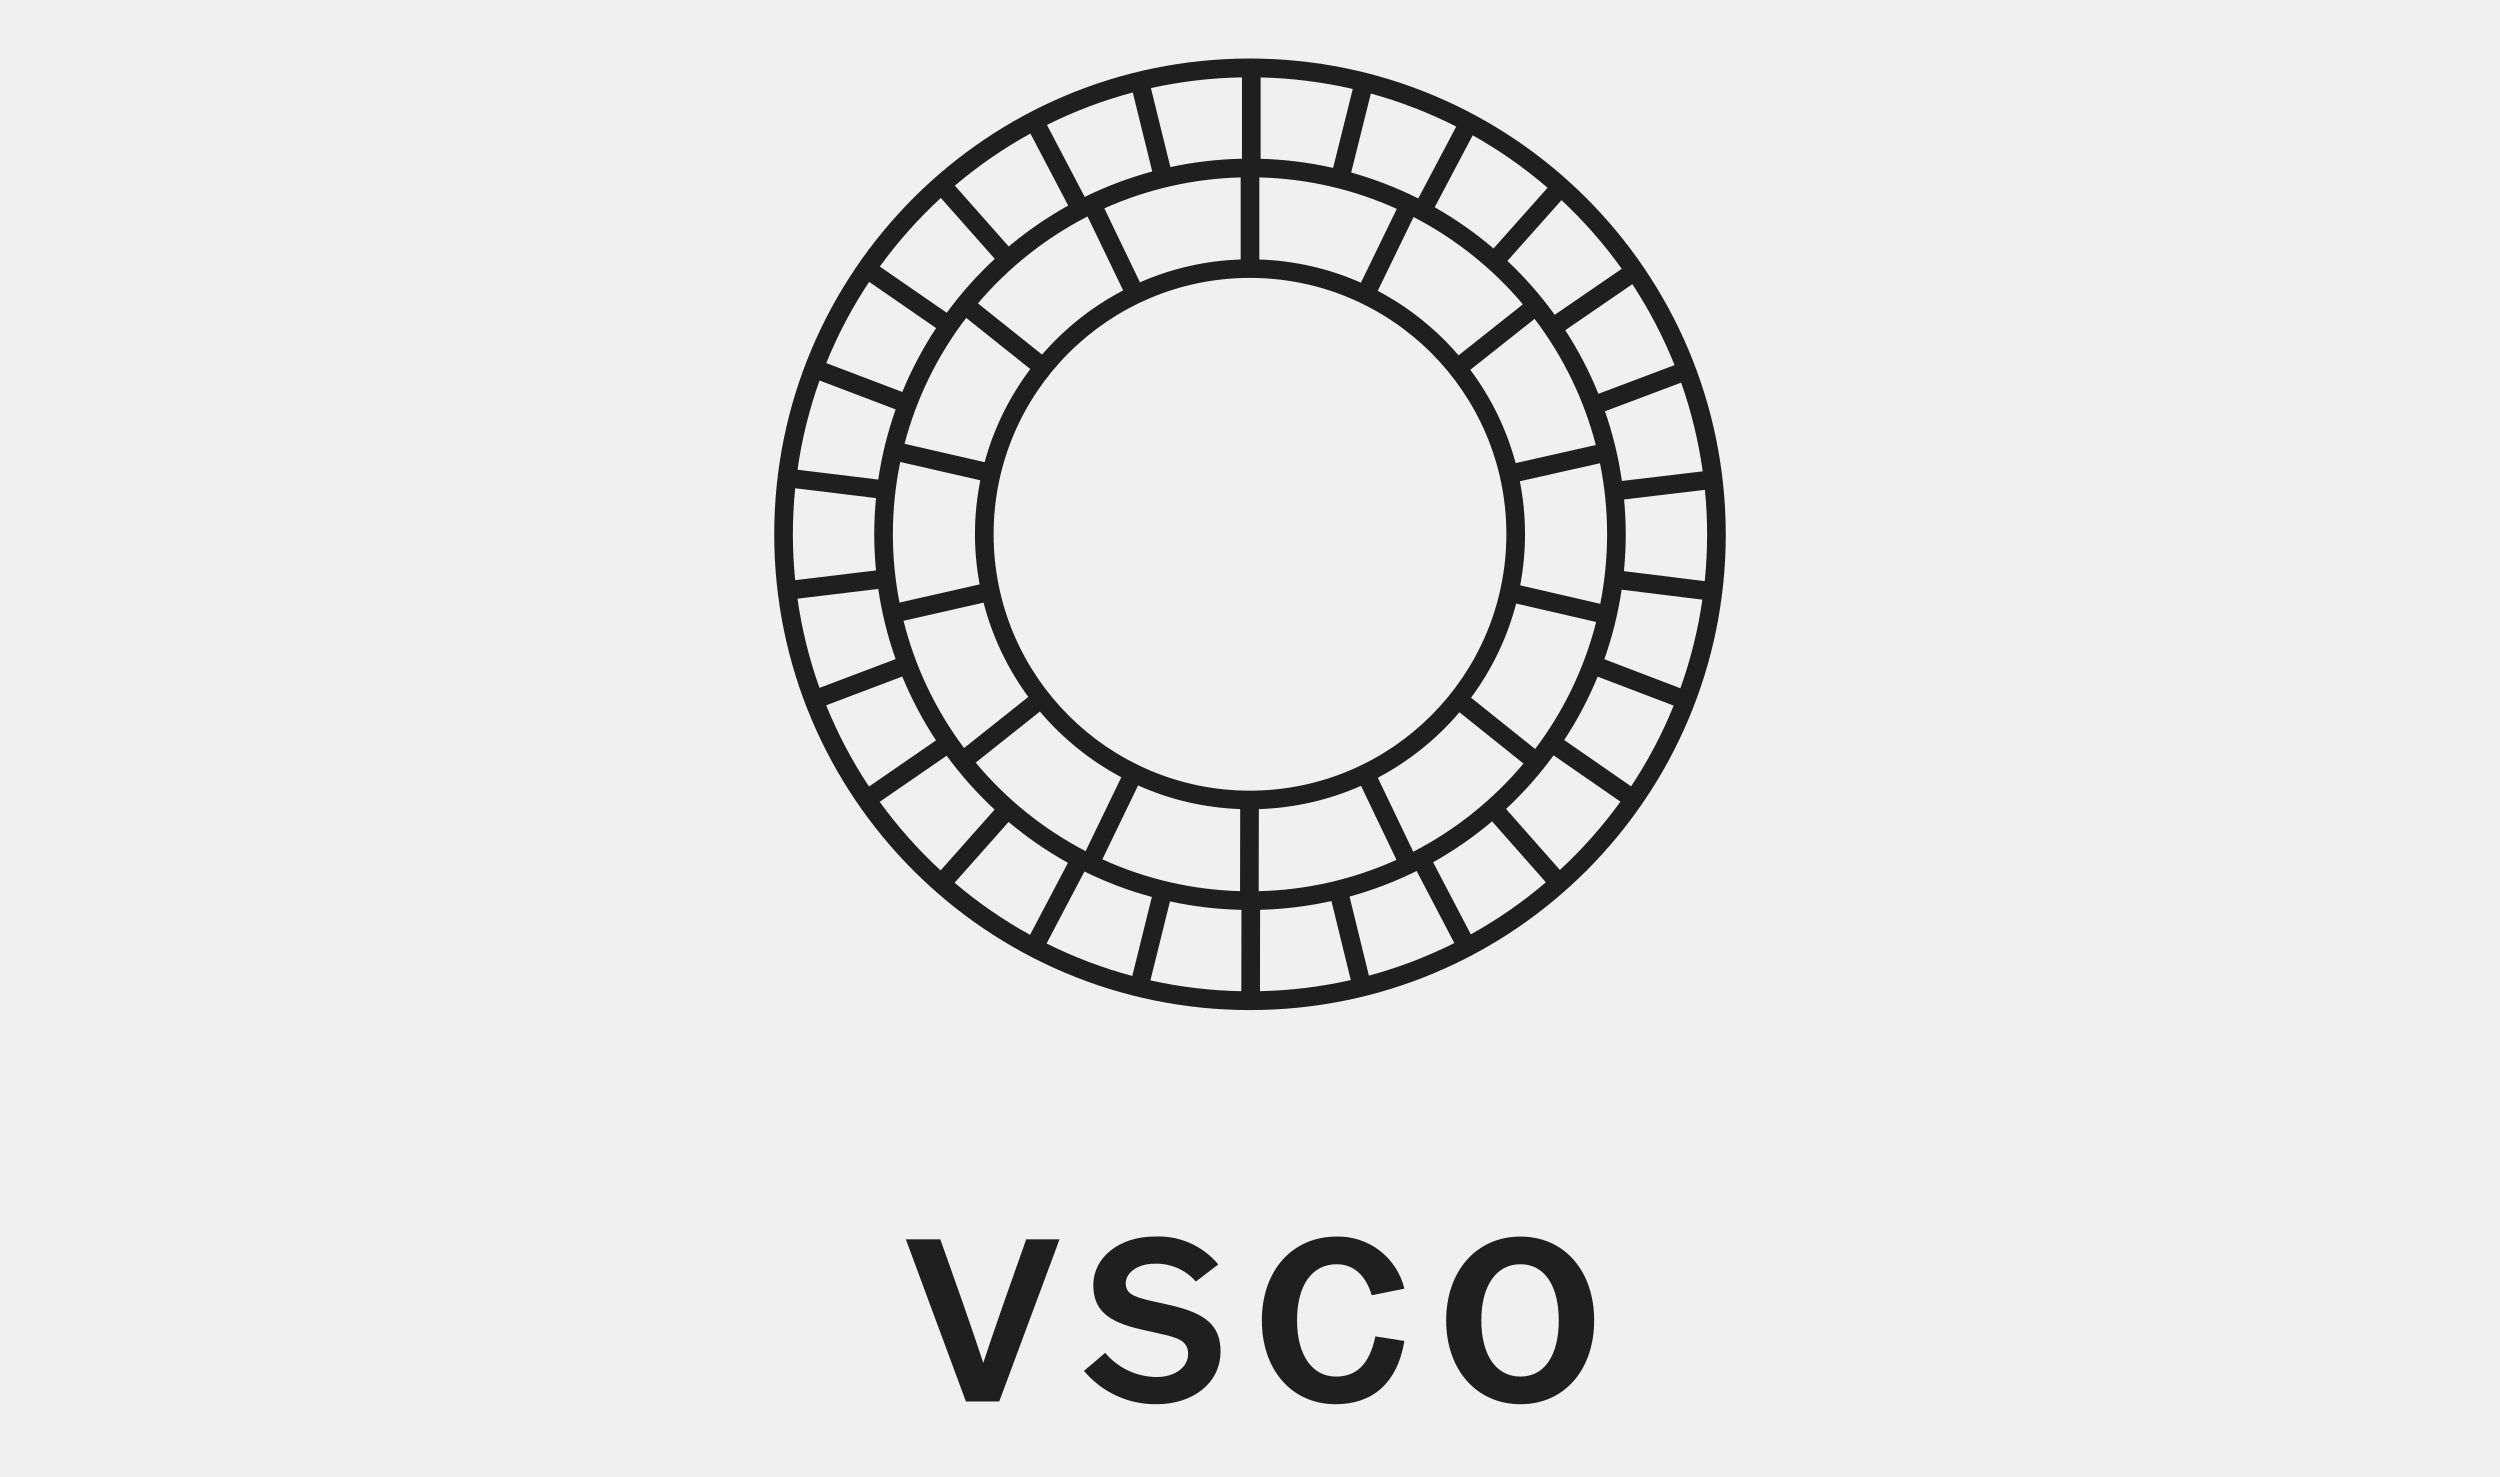
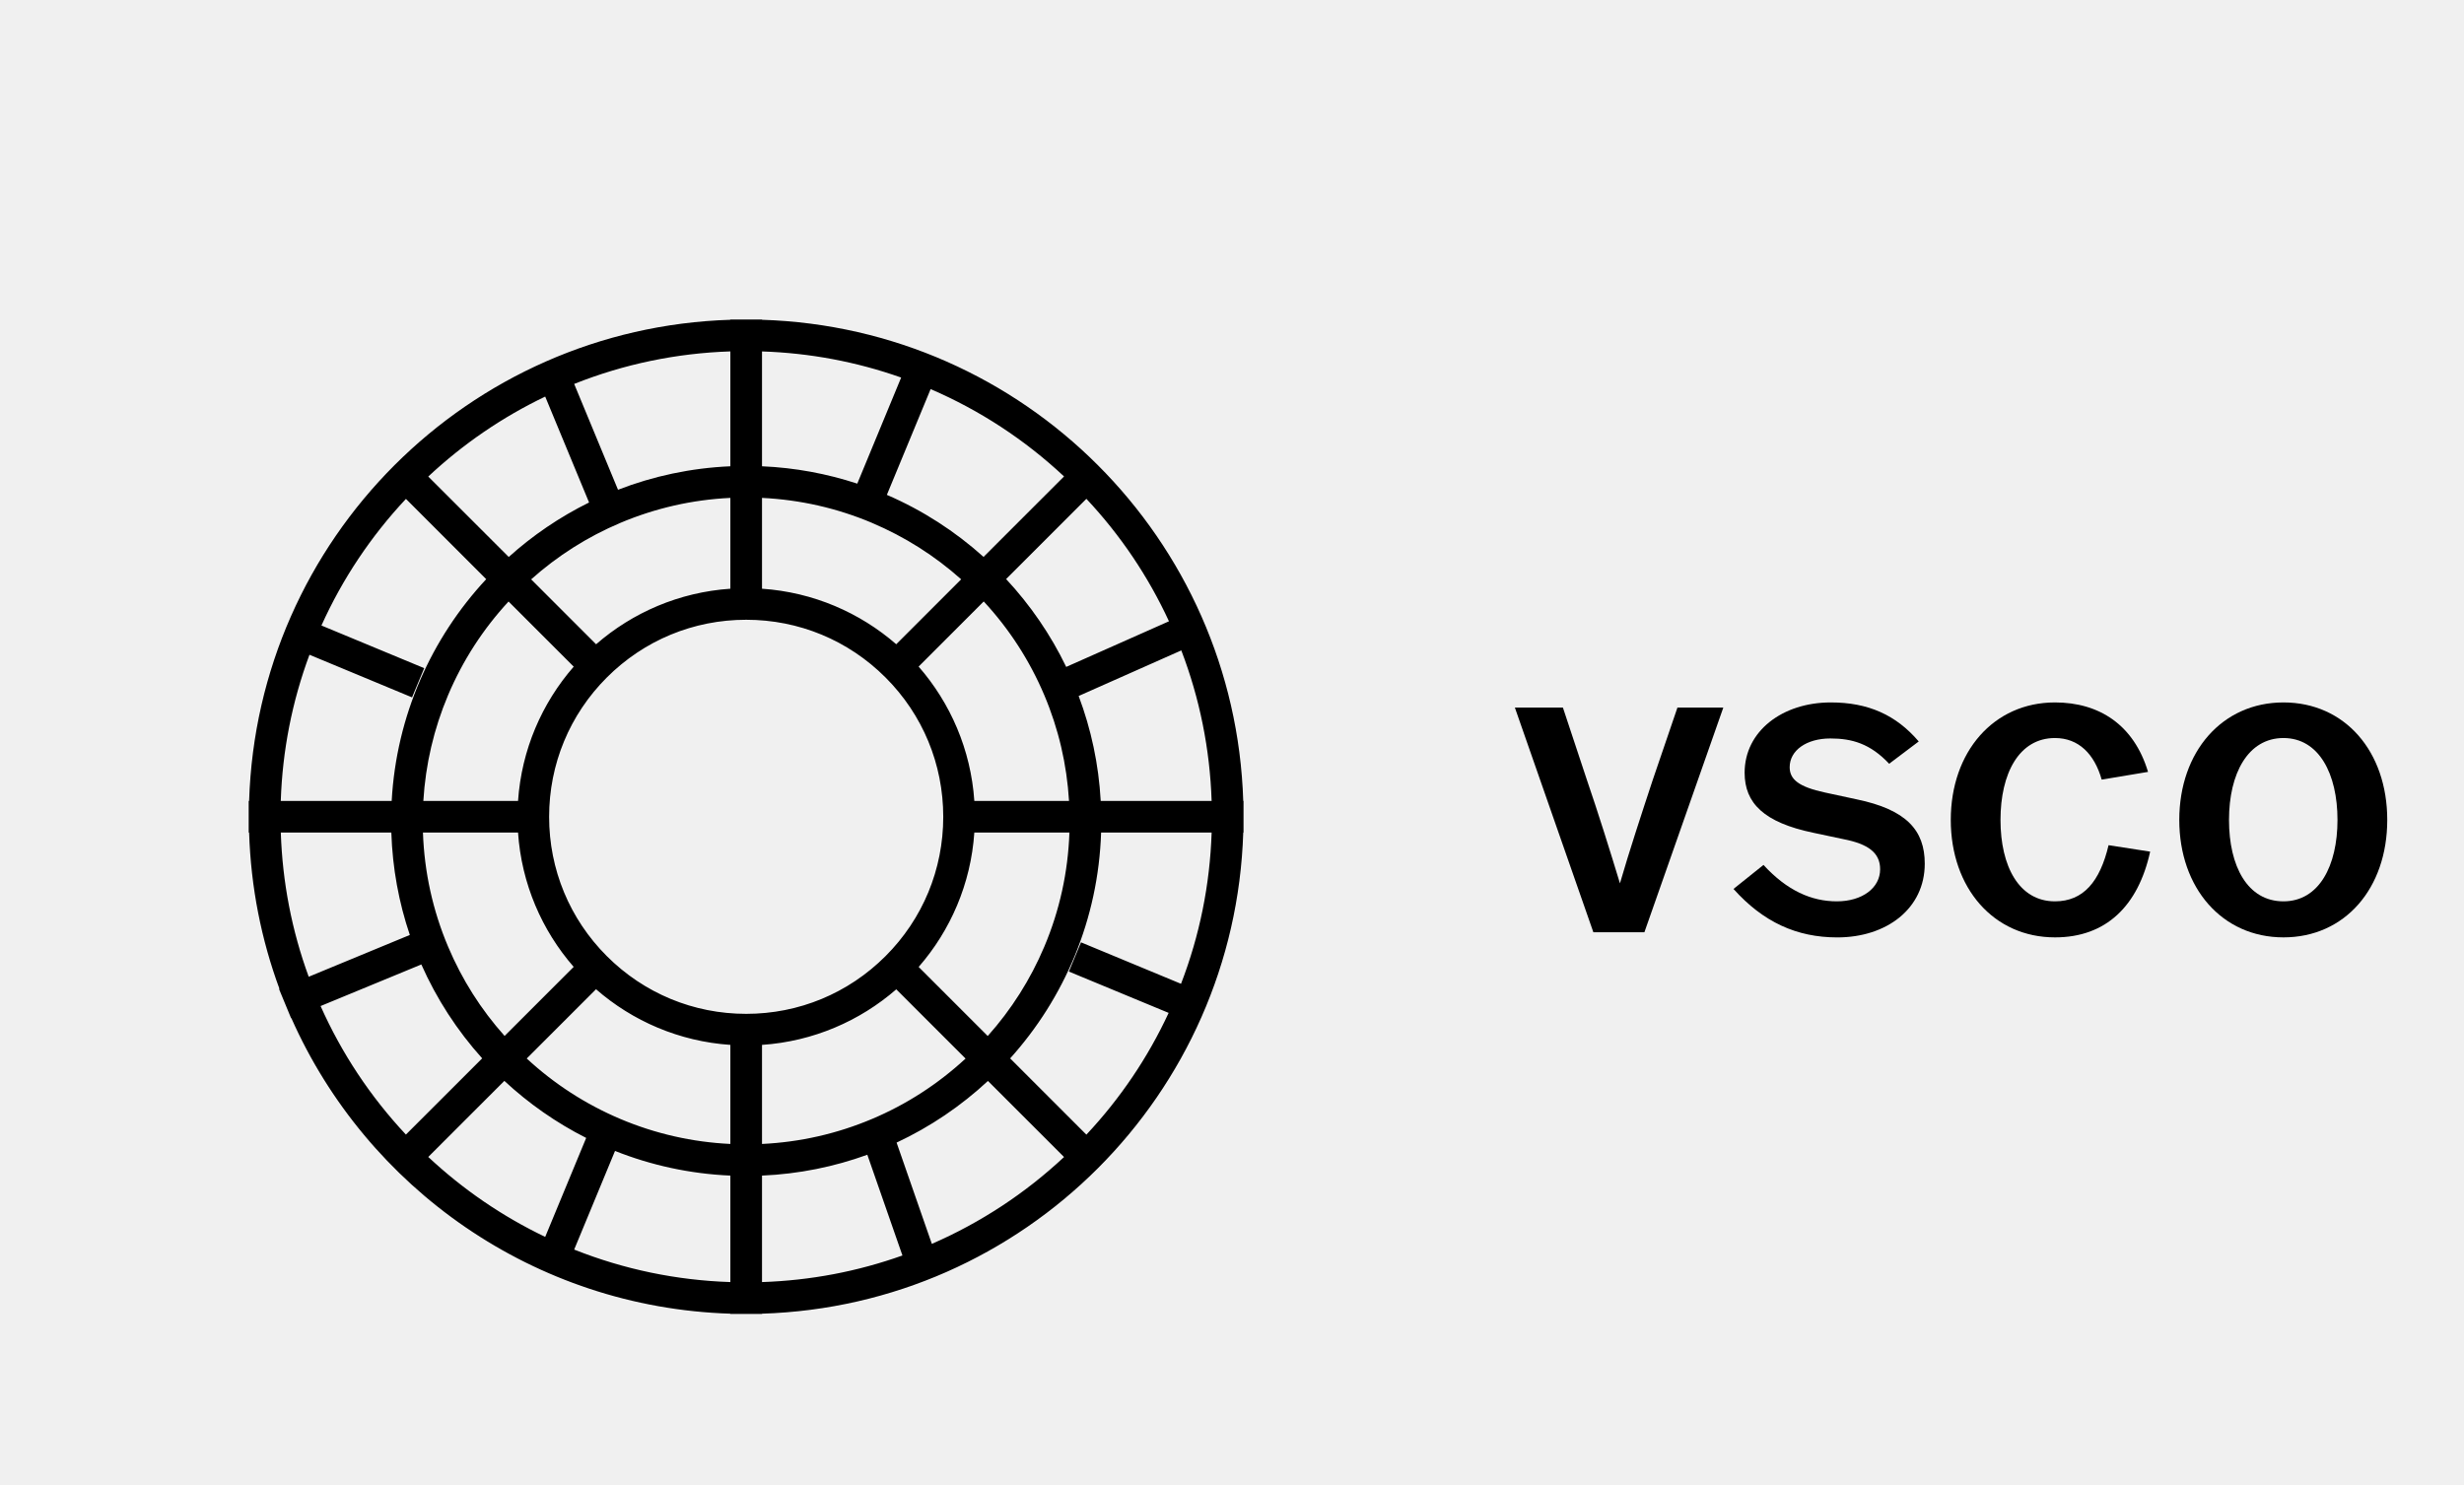
- <svg xmlns="http://www.w3.org/2000/svg" id="Layer_1" data-name="Layer 1" viewBox="0 0 215 127">
-   <defs>
-     <style>.cls-1{fill:none;}.cls-2{fill:transparent;}.cls-3{clip-path:url(#clip-path);}.cls-4{fill:#201f1f;}</style>
-     <clipPath id="clip-path">
-       <rect class="cls-1" x="47.103" y="-14.448" width="120.794" height="154.676" />
-     </clipPath>
-   </defs>
-   <rect class="cls-2" x="-3.354" y="-4.366" width="223.255" height="134.511" />
-   <g class="cls-3">
-     <g class="cls-3">
-       <path class="cls-4" d="M80.868,106.582l1.885,5.322c.805,2.299,1.336,3.869,1.808,5.303.451-1.394,1.001-2.966,1.807-5.283l1.885-5.342H91.121l-5.186,13.945H83.068l-5.165-13.945Z" />
-       <path class="cls-4" d="M95.047,116.343a5.819,5.819,0,0,0,4.419,2.082c1.552,0,2.711-.825,2.711-1.984,0-1.178-.942-1.414-2.534-1.768L98.17,114.34c-3.004-.669-4.144-1.749-4.144-3.831,0-2.376,2.239-4.164,5.245-4.164a6.663,6.663,0,0,1,5.5,2.396l-1.926,1.473a4.498,4.498,0,0,0-3.594-1.532c-1.394,0-2.436.766-2.436,1.67,0,.844.551,1.138,2.043,1.492l1.669.373c3.163.707,4.439,1.768,4.439,4.007,0,2.79-2.475,4.538-5.46,4.538a7.984,7.984,0,0,1-6.285-2.867Z" />
-       <path class="cls-4" d="M120.778,110.824l-2.809.57c-.491-1.649-1.493-2.67-3.025-2.67-2.122,0-3.398,1.826-3.398,4.831,0,3.025,1.336,4.831,3.339,4.831,1.749,0,2.887-1.021,3.398-3.457l2.495.393c-.59,3.614-2.731,5.441-5.913,5.441-3.791,0-6.345-2.966-6.345-7.209,0-4.243,2.574-7.209,6.423-7.209a5.854,5.854,0,0,1,5.834,4.478" />
-       <path class="cls-4" d="M137.097,113.554c0,4.223-2.533,7.209-6.344,7.209-3.791,0-6.383-2.986-6.383-7.209,0-4.223,2.592-7.209,6.383-7.209,3.811,0,6.344,2.985,6.344,7.209m-9.702,0c0,2.966,1.257,4.831,3.358,4.831,2.102,0,3.3-1.866,3.3-4.831,0-2.947-1.198-4.831-3.3-4.831-2.102,0-3.358,1.885-3.358,4.831" />
-       <path class="cls-4" d="M107.5,5.032a40.917,40.917,0,1,0,40.917,40.917,40.963,40.963,0,0,0-40.917-40.917m39.312,40.917a39.47,39.47,0,0,1-.205,4.028l-6.949-.858c.102-1.043.157-2.1.157-3.169,0-1.011-.052-2.008-.144-2.995l6.952-.829c.122,1.259.189,2.534.189,3.824m-78.625,0a39.585,39.585,0,0,1,.2-3.96l6.95.848c-.099,1.025-.153,2.062-.153,3.112,0,1.048.054,2.083.152,3.106l-6.95.839c-.13-1.297-.199-2.613-.199-3.944m69.841-10.58,6.549-2.466a38.941,38.941,0,0,1,1.853,7.63l-6.946.828a32.013,32.013,0,0,0-1.456-5.992m.182,10.58a30.686,30.686,0,0,1-.588,5.978l-6.885-1.59a23.499,23.499,0,0,0-.03-8.949l6.891-1.553a30.78,30.78,0,0,1,.612,6.114M107.5,67.998A22.049,22.049,0,1,1,129.548,45.949,22.073,22.073,0,0,1,107.5,67.998m.748,8.644.012-7.059a23.495,23.495,0,0,0,8.788-2.001l3.049,6.364a30.515,30.515,0,0,1-11.85,2.696M94.804,73.902l3.072-6.354a23.492,23.492,0,0,0,8.781,2.033l-.013,7.058a30.503,30.503,0,0,1-11.84-2.737M76.788,45.949a30.718,30.718,0,0,1,.634-6.219l6.885,1.577a23.52,23.52,0,0,0-.06,8.949L77.357,51.821a30.787,30.787,0,0,1-.57-5.872m29.91-30.692v7.059a23.492,23.492,0,0,0-8.663,1.962L94.974,17.919a30.51,30.51,0,0,1,11.724-2.661m13.426,2.705-3.084,6.349a23.472,23.472,0,0,0-8.737-1.996v-7.059A30.502,30.502,0,0,1,120.123,17.963m17.341,15.904a32.313,32.313,0,0,0-2.85-5.468l5.767-3.961a39.246,39.246,0,0,1,3.63,6.963Zm-.224,4.405-6.895,1.554a23.587,23.587,0,0,0-3.899-8.022l5.528-4.381a30.621,30.621,0,0,1,5.266,10.85m-11.803-7.715a23.815,23.815,0,0,0-6.952-5.546l3.083-6.348a30.902,30.902,0,0,1,9.402,7.508Zm-2.053-12.734,3.268-6.187a39.461,39.461,0,0,1,6.44,4.51l-4.65,5.222a32.462,32.462,0,0,0-5.058-3.544m-1.415-.756a32.082,32.082,0,0,0-5.768-2.233l1.693-6.791a39.039,39.039,0,0,1,7.341,2.84ZM114.646,14.439a32.24,32.24,0,0,0-6.232-.783v-6.996a39.2,39.2,0,0,1,7.925.991Zm-7.837-.789a32.246,32.246,0,0,0-6.156.719L98.979,7.577a39.234,39.234,0,0,1,7.83-.923Zm-7.716,1.098a32.05,32.05,0,0,0-5.806,2.187l-3.249-6.193A38.986,38.986,0,0,1,97.418,7.953ZM91.865,17.679a32.527,32.527,0,0,0-5.114,3.52L82.117,15.964a39.455,39.455,0,0,1,6.497-4.481Zm1.663.935,3.061,6.36a23.796,23.796,0,0,0-6.971,5.521l-5.516-4.404a30.896,30.896,0,0,1,9.427-7.476M83.092,27.339l5.513,4.4a23.594,23.594,0,0,0-3.927,8.007l-6.888-1.578a30.619,30.619,0,0,1,5.302-10.83m-5.494,6.372-6.539-2.484a39.219,39.219,0,0,1,3.688-6.987L80.503,28.216a32.3,32.3,0,0,0-2.905,5.494m-.572,1.499a32.037,32.037,0,0,0-1.496,6.035l-6.943-.848a38.981,38.981,0,0,1,1.895-7.673ZM75.529,50.648A32.003,32.003,0,0,0,77.024,56.682l-6.547,2.476a39.031,39.031,0,0,1-1.892-7.671Zm2.065,7.533a32.313,32.313,0,0,0,2.902,5.491l-5.761,3.969a39.21,39.21,0,0,1-3.683-6.985Zm.11-4.793,6.881-1.563a23.574,23.574,0,0,0,3.853,8.108l-5.528,4.397a30.616,30.616,0,0,1-5.206-10.942m11.728,7.804A23.802,23.802,0,0,0,96.433,66.845l-3.071,6.354a30.907,30.907,0,0,1-9.453-7.613ZM91.842,74.206l-3.259,6.192a39.478,39.478,0,0,1-6.487-4.482l4.642-5.228a32.449,32.449,0,0,0,5.104,3.518m1.421.745a32.083,32.083,0,0,0,5.796,2.189l-1.684,6.794a39.013,39.013,0,0,1-7.37-2.794Zm7.355,2.57a32.267,32.267,0,0,0,6.146.727l-.01,6.996a39.252,39.252,0,0,1-7.819-.932Zm7.75.723a32.24,32.24,0,0,0,6.136-.752l1.664,6.795a39.28,39.28,0,0,1-7.809.953Zm7.693-1.138a32.069,32.069,0,0,0,5.769-2.203l3.241,6.198a39.038,39.038,0,0,1-7.345,2.804Zm7.187-2.953a32.418,32.418,0,0,0,5.07-3.515l4.627,5.241a39.426,39.426,0,0,1-6.454,4.476Zm-1.707-.904-3.05-6.365a23.798,23.798,0,0,0,7.02-5.629l5.509,4.412a30.886,30.886,0,0,1-9.479,7.581m10.48-8.834-5.51-4.413a23.576,23.576,0,0,0,3.88-8.097l6.878,1.588a30.607,30.607,0,0,1-5.248,10.922M137.4,58.192l6.536,2.493a39.293,39.293,0,0,1-3.662,6.941l-5.751-3.985A32.227,32.227,0,0,0,137.4,58.192m.573-1.499a32.013,32.013,0,0,0,1.489-5.981l6.942.858a38.954,38.954,0,0,1-1.891,7.619Zm1.498-33.577-5.764,3.958a32.662,32.662,0,0,0-4.07-4.637l4.651-5.224a39.588,39.588,0,0,1,5.183,5.903M80.912,17.023l4.638,5.238a32.564,32.564,0,0,0-4.13,4.638L75.666,22.924a39.644,39.644,0,0,1,5.246-5.901M75.653,68.957l5.759-3.966a32.631,32.631,0,0,0,4.124,4.634l-4.644,5.231a39.623,39.623,0,0,1-5.238-5.899m58.497,5.86-4.63-5.245a32.595,32.595,0,0,0,4.089-4.611l5.748,3.982a39.621,39.621,0,0,1-5.207,5.874" />
-     </g>
+ <svg xmlns="http://www.w3.org/2000/svg" id="SvgjsSvg1001" width="223.255" height="134.511" version="1.1">
+   <defs id="SvgjsDefs1002" />
+   <g id="SvgjsG1008">
+     <svg width="223.255" height="134.511" viewBox="0 0 215 127">
+       <rect width="230" height="140" x="-115" y="-70" fill="#ffffff" rx="0" ry="0" transform="translate(115 70)" vector-effect="non-scaling-stroke" visibility="hidden" class="colorfff svgShape" />
+       <g transform="matrix(3.11 0 0 3.11 115 70)">
+         <g clip-path="url(#a)" transform="translate(8.45 .09)">
+           <clipPath id="a">
+             <rect width="60" height="27.907" x="-30" y="-13.954" rx="0" ry="0" transform="translate(-8.45 -.09)" />
+           </clipPath>
+           <path d="M 39.159 17.195 L 37.727 17.195 L 35.525 10.891 L 36.873 10.891 L 37.547 12.924 C 37.86 13.838 38.196 14.909 38.473 15.823 C 38.738 14.909 39.087 13.85 39.388 12.936 L 40.086 10.891 L 41.373 10.891 L 39.159 17.195 L 39.159 17.195 Z" transform="translate(-38.45 -14.04)" vector-effect="non-scaling-stroke" />
+         </g>
+         <g clip-path="url(#b)" transform="translate(14.34 .09)">
+           <clipPath id="b">
+             <rect width="60" height="27.907" x="-30" y="-13.954" rx="0" ry="0" transform="translate(-14.34 -.09)" />
+           </clipPath>
+           <path d="M 41.658 15.98 L 42.5 15.306 C 43.162 16.028 43.848 16.328 44.558 16.328 C 45.267 16.328 45.773 15.955 45.773 15.426 C 45.773 14.957 45.424 14.716 44.75 14.584 L 43.896 14.403 C 42.513 14.114 41.971 13.573 41.971 12.719 C 41.971 11.552 43.03 10.746 44.389 10.746 C 45.436 10.746 46.218 11.095 46.856 11.841 L 46.026 12.467 C 45.496 11.901 44.979 11.757 44.377 11.757 C 43.704 11.757 43.235 12.094 43.235 12.563 C 43.235 12.912 43.499 13.116 44.221 13.273 L 45.112 13.465 C 46.508 13.754 47.025 14.332 47.025 15.27 C 47.025 16.533 45.954 17.34 44.571 17.34 C 43.428 17.34 42.489 16.907 41.659 15.98 L 41.658 15.98 Z" transform="translate(-44.34 -14.04)" vector-effect="non-scaling-stroke" />
+         </g>
+         <g clip-path="url(#c)" transform="translate(20.55 .09)">
+           <clipPath id="c">
+             <rect width="60" height="27.907" x="-30" y="-13.954" rx="0" ry="0" transform="translate(-20.55 -.09)" />
+           </clipPath>
+           <path d="M 50.678 17.339 C 48.958 17.339 47.755 15.955 47.755 14.043 C 47.755 12.13 48.958 10.746 50.678 10.746 C 51.917 10.746 52.892 11.372 53.289 12.695 L 51.989 12.912 C 51.785 12.19 51.34 11.745 50.678 11.745 C 49.667 11.745 49.15 12.743 49.15 14.043 C 49.15 15.342 49.667 16.328 50.678 16.328 C 51.472 16.328 51.941 15.775 52.182 14.752 L 53.349 14.933 C 53.012 16.461 52.11 17.339 50.678 17.339 L 50.678 17.339 Z" transform="translate(-50.55 -14.04)" vector-effect="non-scaling-stroke" />
+         </g>
+         <g clip-path="url(#d)" transform="translate(27.08 .09)">
+           <clipPath id="d">
+             <rect width="60" height="27.907" x="-30" y="-13.954" rx="0" ry="0" transform="translate(-27.08 -.09)" />
+           </clipPath>
+           <path d="M 57.089 17.339 C 55.369 17.339 54.166 15.955 54.166 14.043 C 54.166 12.13 55.369 10.746 57.089 10.746 C 58.81 10.746 60.001 12.117 60.001 14.043 C 60.001 15.968 58.81 17.339 57.089 17.339 Z M 57.089 16.328 C 58.088 16.328 58.605 15.33 58.605 14.043 C 58.605 12.755 58.088 11.745 57.089 11.745 C 56.091 11.745 55.561 12.743 55.561 14.043 C 55.561 15.342 56.079 16.328 57.089 16.328 Z" transform="translate(-57.08 -14.04)" vector-effect="non-scaling-stroke" />
+         </g>
+         <g clip-path="url(#e)" transform="translate(-16.04)">
+           <clipPath id="e">
+             <rect width="60" height="27.907" x="-30" y="-13.954" rx="0" ry="0" transform="translate(16.04)" />
+           </clipPath>
+           <path d="M 27.904 13.51 C 27.674 6.156 21.755 0.237 14.402 0.008 L 14.402 0 L 13.958 0 L 13.514 0 L 13.514 0.008 C 6.161 0.237 0.242 6.156 0.012 13.51 L 0 13.51 L 0 14.397 L 0.012 14.397 C 0.06 15.935 0.356 17.41 0.863 18.783 L 0.851 18.788 L 1.19 19.608 L 1.197 19.605 C 3.309 24.368 8.01 27.727 13.514 27.899 L 13.514 27.907 L 13.957 27.907 C 13.957 27.907 13.958 27.907 13.958 27.907 C 13.959 27.907 13.959 27.907 13.96 27.907 L 14.402 27.907 L 14.402 27.899 C 21.755 27.67 27.674 21.751 27.904 14.397 L 27.912 14.397 L 27.912 13.51 L 27.904 13.51 L 27.904 13.51 Z M 23.905 13.51 C 23.848 12.479 23.634 11.489 23.286 10.565 L 26.166 9.286 C 26.683 10.636 26.968 12.053 27.017 13.51 L 23.905 13.51 Z M 18.178 23.098 C 19.123 22.656 19.986 22.07 20.741 21.368 L 22.876 23.503 C 21.782 24.525 20.538 25.343 19.167 25.94 L 18.178 23.098 Z M 8.319 25.744 C 7.117 25.169 6.017 24.416 5.038 23.501 L 7.173 21.366 C 7.856 22.001 8.628 22.542 9.469 22.967 L 8.319 25.744 Z M 9.55 5.135 C 8.728 5.541 7.97 6.057 7.296 6.664 L 5.038 4.407 C 6.017 3.491 7.117 2.739 8.319 2.163 L 9.55 5.135 Z M 19.133 1.953 C 20.517 2.55 21.774 3.373 22.876 4.404 L 20.618 6.662 C 19.82 5.944 18.905 5.353 17.905 4.921 L 19.133 1.953 Z M 21.251 7.284 L 23.503 5.032 C 24.459 6.052 25.236 7.205 25.82 8.469 L 22.937 9.749 C 22.5 8.843 21.929 8.013 21.251 7.284 Z M 17.491 5.709 C 18.409 6.097 19.247 6.629 19.99 7.291 L 18.168 9.113 C 17.145 8.224 15.839 7.653 14.402 7.555 L 14.402 5.006 C 15.471 5.058 16.508 5.293 17.491 5.708 L 17.491 5.709 Z M 17.868 17.865 C 16.823 18.91 15.435 19.485 13.958 19.485 C 12.481 19.485 11.093 18.91 10.048 17.865 C 9.004 16.821 8.429 15.432 8.429 13.956 C 8.429 12.479 9.004 11.09 10.048 10.046 C 11.093 9.001 12.481 8.426 13.958 8.426 C 15.435 8.426 16.823 9.001 17.868 10.046 C 18.912 11.09 19.487 12.479 19.487 13.956 C 19.487 15.432 18.912 16.821 17.868 17.865 Z M 13.514 7.555 C 12.077 7.653 10.769 8.224 9.747 9.114 L 7.925 7.292 C 8.668 6.629 9.507 6.097 10.426 5.708 C 11.409 5.293 12.446 5.057 13.514 5.006 L 13.514 7.555 Z M 9.119 9.742 C 8.228 10.764 7.656 12.072 7.557 13.51 L 4.9 13.51 C 4.962 12.483 5.195 11.486 5.595 10.539 C 6.006 9.569 6.575 8.688 7.291 7.914 L 9.119 9.742 L 9.119 9.742 Z M 7.557 14.397 C 7.655 15.836 8.227 17.144 9.118 18.167 L 7.18 20.105 C 6.516 19.362 5.984 18.522 5.596 17.603 C 5.165 16.585 4.928 15.508 4.889 14.397 L 7.558 14.397 L 7.557 14.397 Z M 7.801 20.738 L 9.745 18.794 C 10.768 19.686 12.076 20.258 13.514 20.356 L 13.514 23.136 C 12.446 23.085 11.409 22.849 10.426 22.434 C 9.456 22.023 8.575 21.454 7.801 20.738 Z M 14.402 20.356 C 15.839 20.258 17.146 19.686 18.169 18.797 L 20.113 20.74 C 19.34 21.454 18.46 22.024 17.49 22.434 C 16.508 22.849 15.47 23.085 14.402 23.136 L 14.402 20.356 Z M 18.797 18.169 C 19.689 17.145 20.262 15.837 20.359 14.397 L 23.027 14.397 C 22.988 15.508 22.752 16.585 22.321 17.603 C 21.932 18.523 21.399 19.363 20.735 20.107 L 18.797 18.169 L 18.797 18.169 Z M 20.359 13.51 C 20.261 12.071 19.688 10.763 18.796 9.74 L 20.623 7.912 C 21.34 8.686 21.91 9.568 22.321 10.539 C 22.722 11.486 22.954 12.483 23.016 13.51 L 20.359 13.51 Z M 18.306 1.629 L 17.075 4.606 C 16.228 4.328 15.332 4.159 14.402 4.119 L 14.402 0.896 C 15.744 0.94 17.052 1.186 18.306 1.629 L 18.306 1.629 Z M 13.514 4.119 C 12.407 4.167 11.347 4.396 10.362 4.778 L 9.132 1.808 C 10.53 1.251 12.001 0.945 13.514 0.895 L 13.514 4.119 Z M 1.705 9.408 L 4.583 10.604 L 4.924 9.784 L 2.041 8.587 C 2.631 7.278 3.427 6.085 4.412 5.034 L 6.664 7.287 C 5.128 8.937 4.145 11.11 4.012 13.51 L 0.9 13.51 C 0.947 12.097 1.217 10.722 1.705 9.408 Z M 0.9 14.397 L 4.002 14.397 C 4.034 15.4 4.214 16.365 4.521 17.271 L 1.684 18.444 C 1.209 17.147 0.947 15.79 0.901 14.397 L 0.9 14.397 Z M 4.844 18.099 C 5.273 19.068 5.851 19.956 6.551 20.734 L 4.411 22.873 C 3.413 21.807 2.61 20.596 2.017 19.266 L 4.844 18.099 Z M 9.132 26.1 L 10.278 23.332 C 11.286 23.733 12.376 23.974 13.514 24.024 L 13.514 27.012 C 12.001 26.962 10.53 26.656 9.132 26.1 Z M 14.402 24.024 C 15.436 23.979 16.429 23.776 17.357 23.439 L 18.342 26.266 C 17.077 26.717 15.757 26.967 14.402 27.012 L 14.402 24.024 Z M 26.158 18.642 L 23.352 17.478 L 23.012 18.298 L 25.811 19.458 C 25.228 20.714 24.453 21.86 23.503 22.875 L 21.364 20.735 C 22.886 19.045 23.837 16.831 23.916 14.397 L 27.017 14.397 C 26.969 15.861 26.681 17.285 26.158 18.642 L 26.158 18.642 Z" transform="translate(-13.96 -13.95)" vector-effect="non-scaling-stroke" />
+         </g>
+       </g>
+     </svg>
  </g>
</svg>
